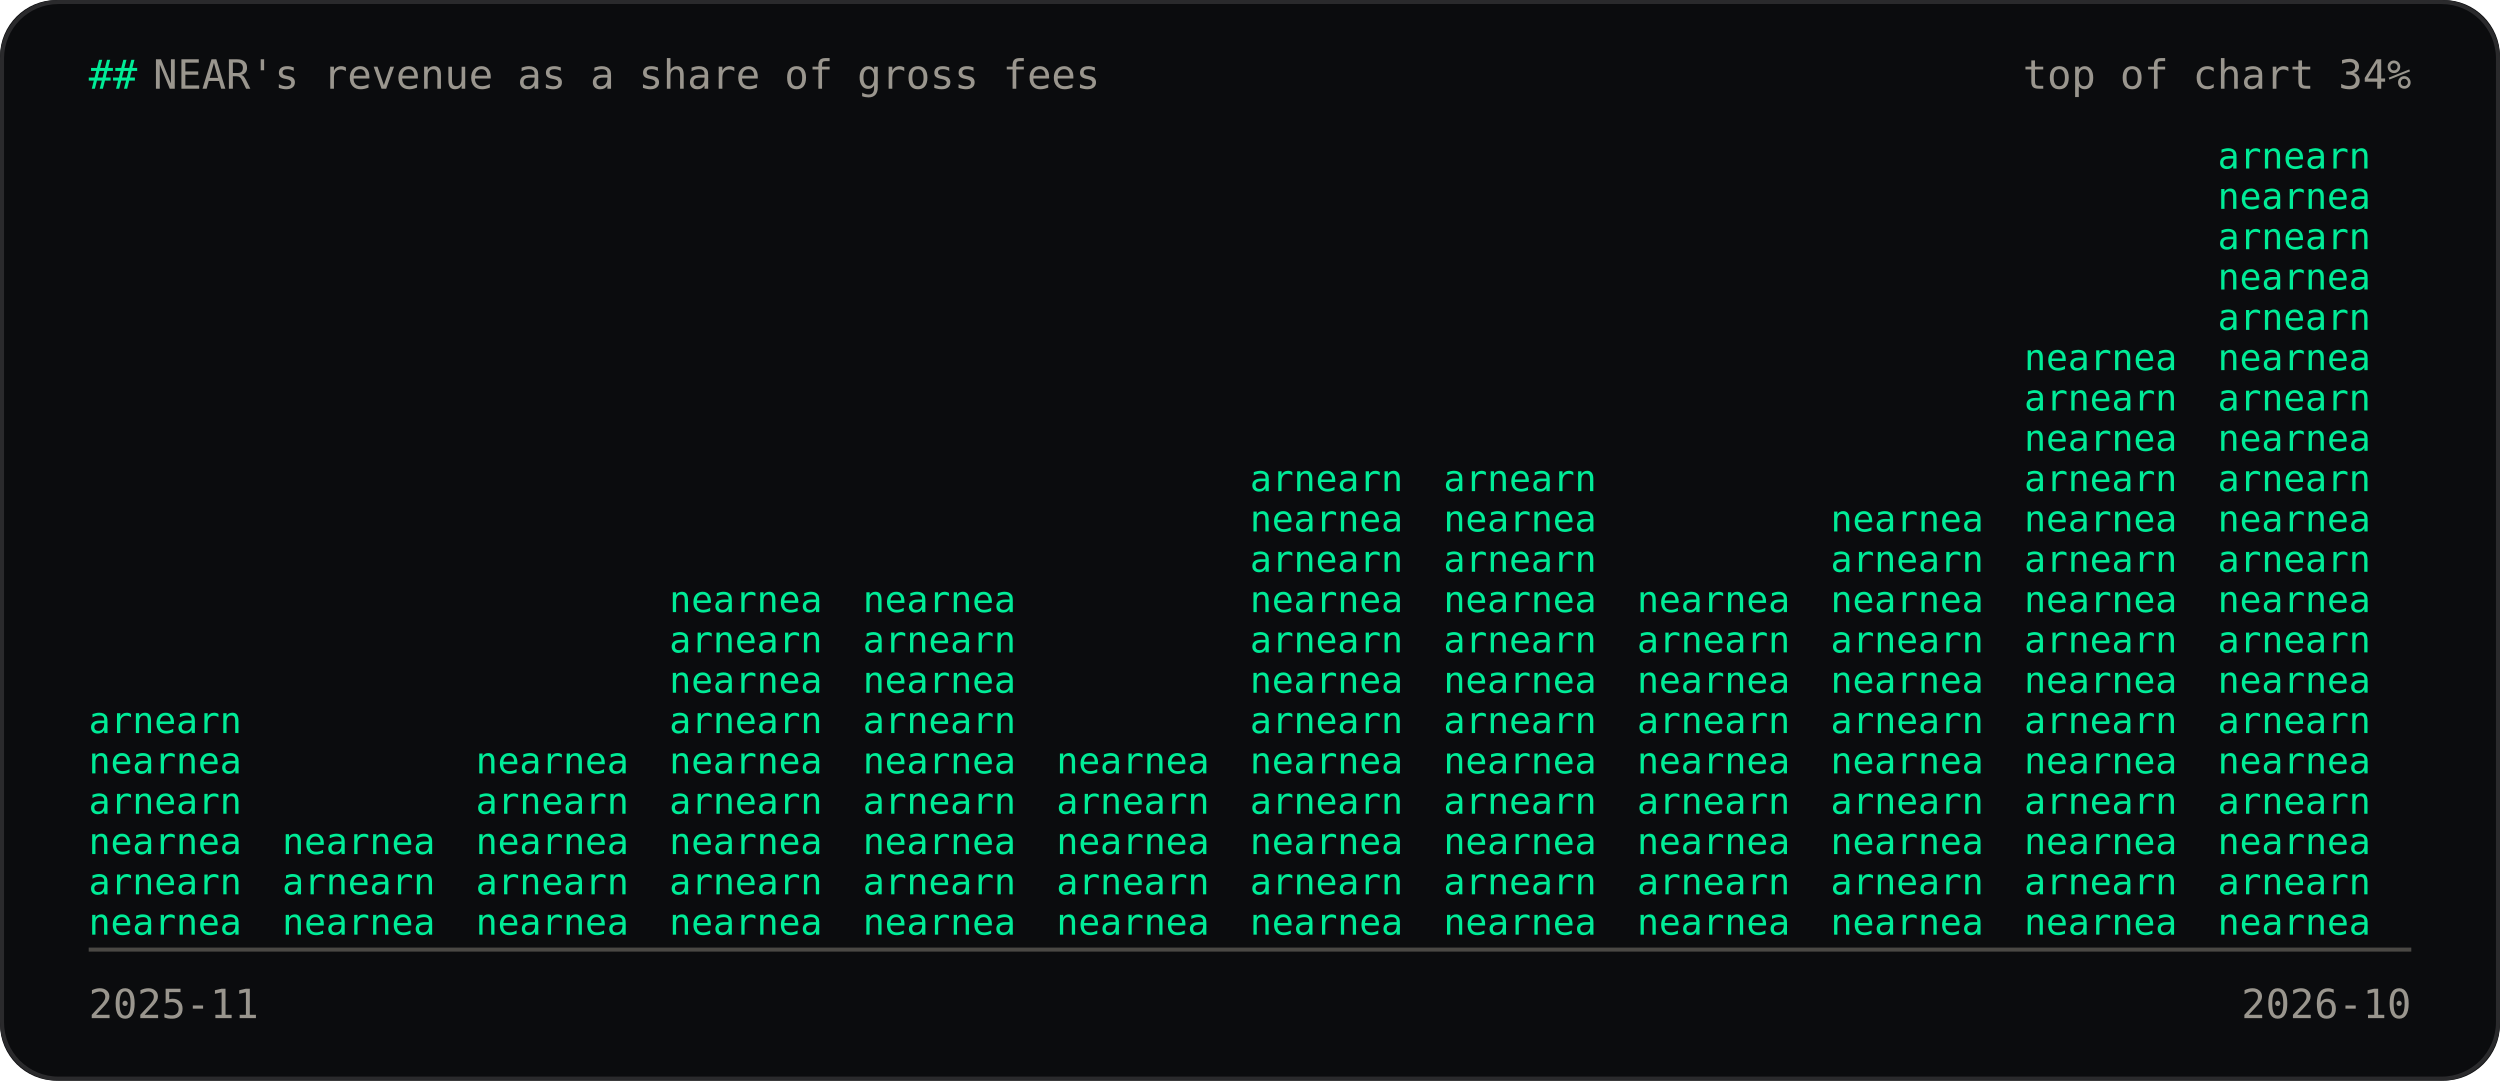
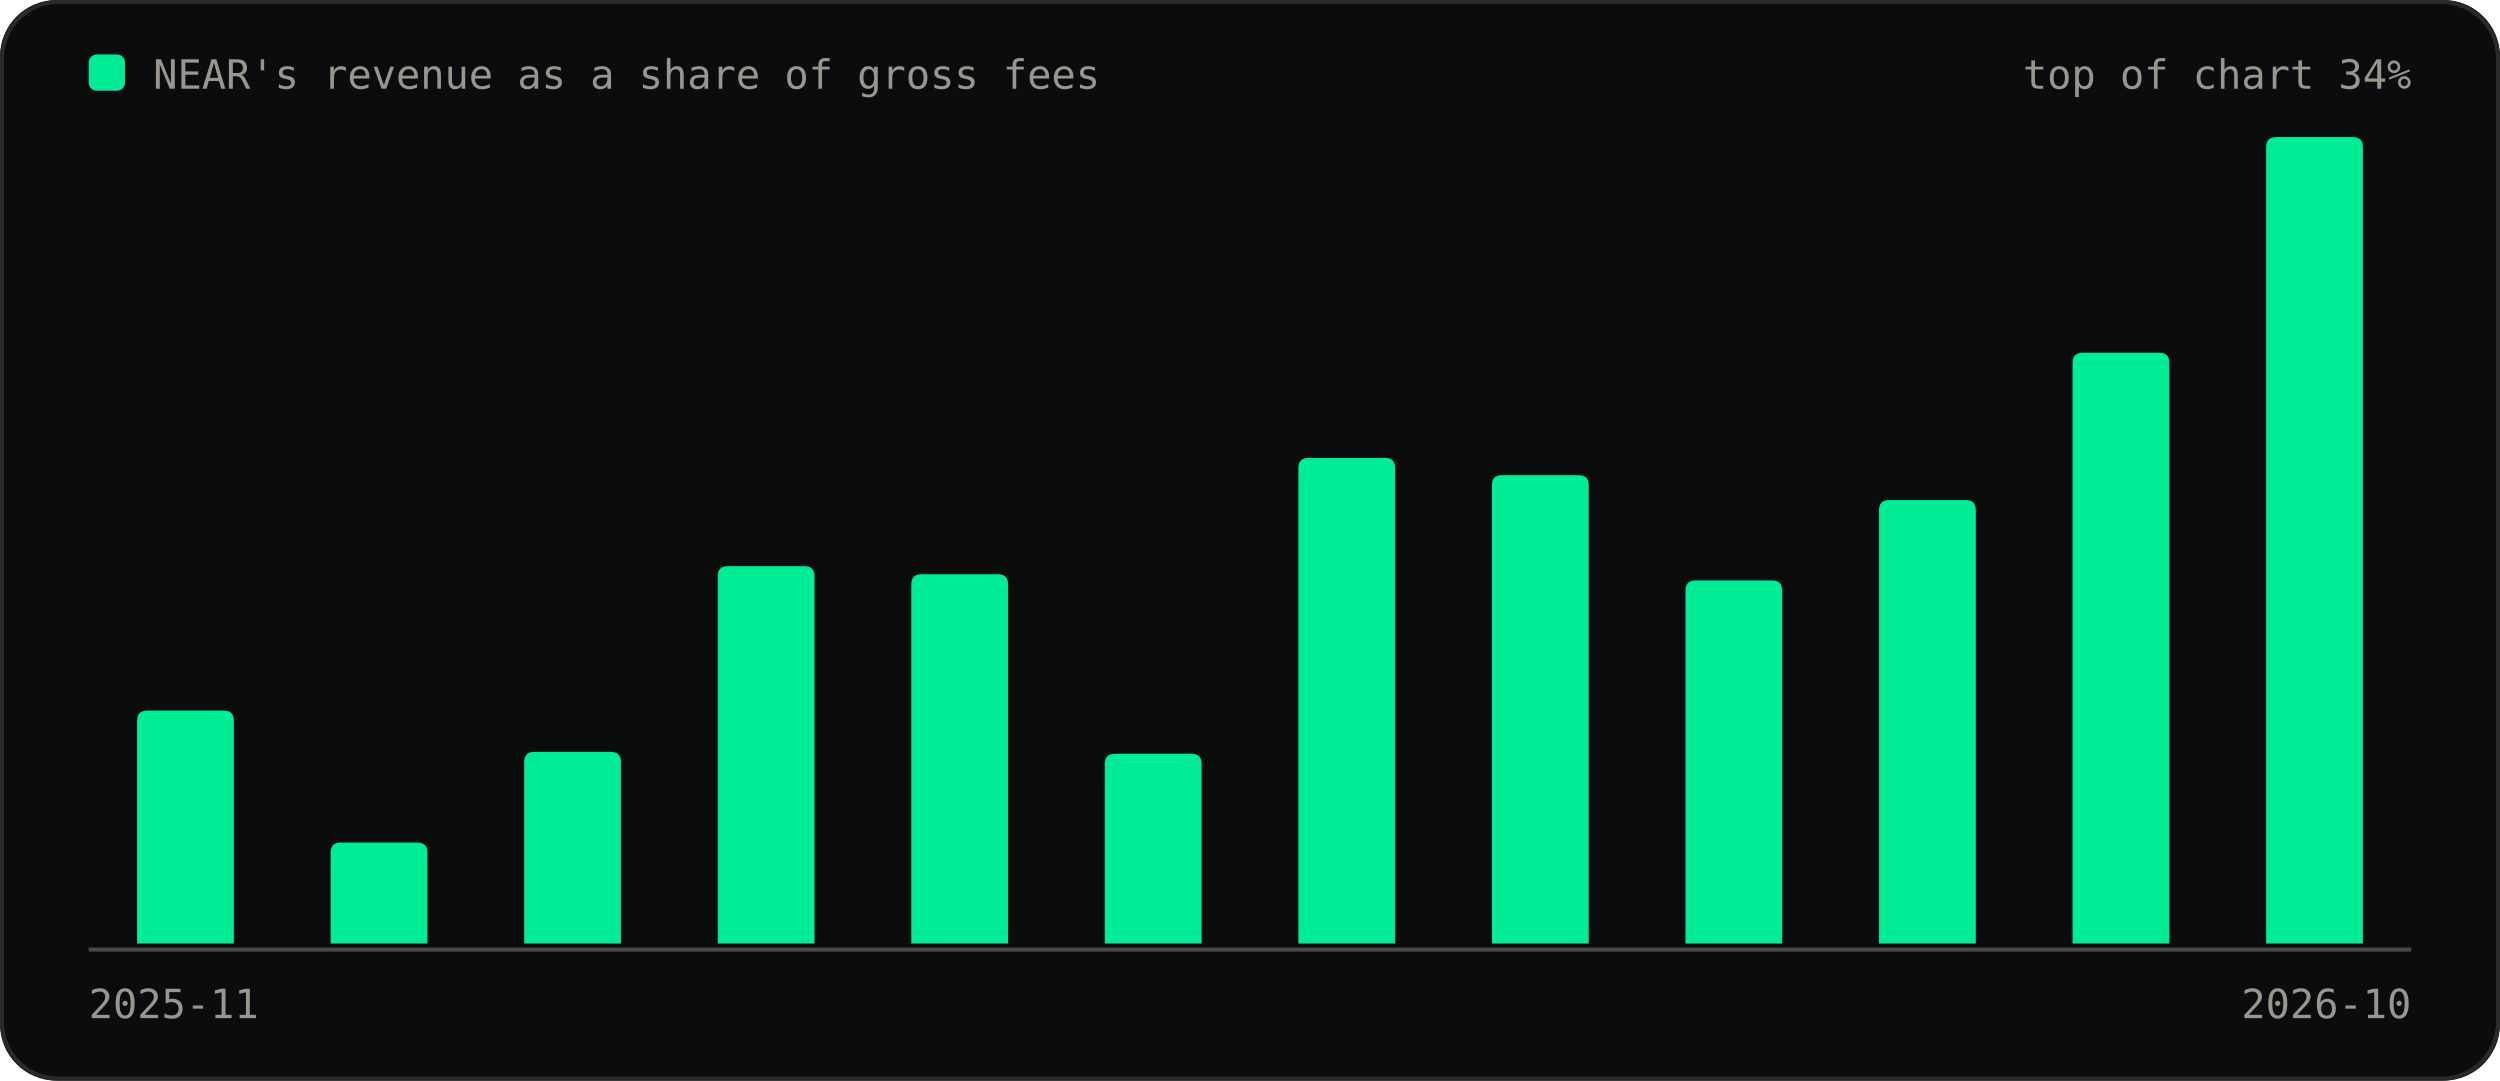
<svg xmlns="http://www.w3.org/2000/svg" viewBox="0 0 620 268" width="620" height="268" font-family="'JetBrains Mono', ui-monospace, SFMono-Regular, Menlo, Consolas, monospace" font-size="9">
  <rect width="620" height="268" rx="14" fill="#0b0c0e" />
  <rect x="0.5" y="0.5" width="619" height="267" rx="14" fill="none" stroke="#2a2a2c" />
-   <text x="22.0" y="22.0" fill="#00ec97" font-size="10" text-anchor="start">##</text>
+   <rect x="22.0" y="13.5" width="9" height="9" rx="2" fill="#00ec97" />
  <text x="38.0" y="22.0" fill="#9a968e" font-size="10" text-anchor="start">NEAR's revenue as a share of gross fees</text>
  <text x="598.0" y="22.0" fill="#9a968e" font-size="10" text-anchor="end">top of chart 34%</text>
-   <text x="22.0" y="231.8" fill="#00ec97" textLength="42.0" lengthAdjust="spacingAndGlyphs">nearnea</text>
-   <text x="70.0" y="231.8" fill="#00ec97" textLength="42.0" lengthAdjust="spacingAndGlyphs">nearnea</text>
-   <text x="118.0" y="231.8" fill="#00ec97" textLength="42.0" lengthAdjust="spacingAndGlyphs">nearnea</text>
-   <text x="166.0" y="231.8" fill="#00ec97" textLength="42.0" lengthAdjust="spacingAndGlyphs">nearnea</text>
-   <text x="214.0" y="231.8" fill="#00ec97" textLength="42.0" lengthAdjust="spacingAndGlyphs">nearnea</text>
-   <text x="262.0" y="231.8" fill="#00ec97" textLength="42.0" lengthAdjust="spacingAndGlyphs">nearnea</text>
-   <text x="310.0" y="231.8" fill="#00ec97" textLength="42.0" lengthAdjust="spacingAndGlyphs">nearnea</text>
-   <text x="358.0" y="231.8" fill="#00ec97" textLength="42.0" lengthAdjust="spacingAndGlyphs">nearnea</text>
-   <text x="406.0" y="231.8" fill="#00ec97" textLength="42.0" lengthAdjust="spacingAndGlyphs">nearnea</text>
-   <text x="454.0" y="231.8" fill="#00ec97" textLength="42.0" lengthAdjust="spacingAndGlyphs">nearnea</text>
-   <text x="502.0" y="231.8" fill="#00ec97" textLength="42.0" lengthAdjust="spacingAndGlyphs">nearnea</text>
-   <text x="550.0" y="231.8" fill="#00ec97" textLength="42.0" lengthAdjust="spacingAndGlyphs">nearnea</text>
-   <text x="22.0" y="221.8" fill="#00ec97" textLength="42.0" lengthAdjust="spacingAndGlyphs">arnearn</text>
-   <text x="70.0" y="221.8" fill="#00ec97" textLength="42.0" lengthAdjust="spacingAndGlyphs">arnearn</text>
-   <text x="118.0" y="221.8" fill="#00ec97" textLength="42.0" lengthAdjust="spacingAndGlyphs">arnearn</text>
-   <text x="166.0" y="221.8" fill="#00ec97" textLength="42.0" lengthAdjust="spacingAndGlyphs">arnearn</text>
-   <text x="214.0" y="221.8" fill="#00ec97" textLength="42.0" lengthAdjust="spacingAndGlyphs">arnearn</text>
-   <text x="262.0" y="221.8" fill="#00ec97" textLength="42.0" lengthAdjust="spacingAndGlyphs">arnearn</text>
-   <text x="310.0" y="221.8" fill="#00ec97" textLength="42.0" lengthAdjust="spacingAndGlyphs">arnearn</text>
-   <text x="358.0" y="221.8" fill="#00ec97" textLength="42.0" lengthAdjust="spacingAndGlyphs">arnearn</text>
-   <text x="406.0" y="221.8" fill="#00ec97" textLength="42.0" lengthAdjust="spacingAndGlyphs">arnearn</text>
-   <text x="454.0" y="221.8" fill="#00ec97" textLength="42.0" lengthAdjust="spacingAndGlyphs">arnearn</text>
-   <text x="502.0" y="221.8" fill="#00ec97" textLength="42.0" lengthAdjust="spacingAndGlyphs">arnearn</text>
-   <text x="550.0" y="221.8" fill="#00ec97" textLength="42.0" lengthAdjust="spacingAndGlyphs">arnearn</text>
-   <text x="22.0" y="211.8" fill="#00ec97" textLength="42.0" lengthAdjust="spacingAndGlyphs">nearnea</text>
-   <text x="70.0" y="211.8" fill="#00ec97" textLength="42.0" lengthAdjust="spacingAndGlyphs">nearnea</text>
-   <text x="118.0" y="211.8" fill="#00ec97" textLength="42.0" lengthAdjust="spacingAndGlyphs">nearnea</text>
-   <text x="166.0" y="211.8" fill="#00ec97" textLength="42.0" lengthAdjust="spacingAndGlyphs">nearnea</text>
-   <text x="214.0" y="211.8" fill="#00ec97" textLength="42.0" lengthAdjust="spacingAndGlyphs">nearnea</text>
-   <text x="262.0" y="211.8" fill="#00ec97" textLength="42.0" lengthAdjust="spacingAndGlyphs">nearnea</text>
-   <text x="310.0" y="211.8" fill="#00ec97" textLength="42.0" lengthAdjust="spacingAndGlyphs">nearnea</text>
-   <text x="358.0" y="211.8" fill="#00ec97" textLength="42.0" lengthAdjust="spacingAndGlyphs">nearnea</text>
-   <text x="406.0" y="211.8" fill="#00ec97" textLength="42.0" lengthAdjust="spacingAndGlyphs">nearnea</text>
-   <text x="454.0" y="211.8" fill="#00ec97" textLength="42.0" lengthAdjust="spacingAndGlyphs">nearnea</text>
-   <text x="502.0" y="211.8" fill="#00ec97" textLength="42.0" lengthAdjust="spacingAndGlyphs">nearnea</text>
-   <text x="550.0" y="211.8" fill="#00ec97" textLength="42.0" lengthAdjust="spacingAndGlyphs">nearnea</text>
-   <text x="22.0" y="201.8" fill="#00ec97" textLength="42.0" lengthAdjust="spacingAndGlyphs">arnearn</text>
-   <text x="118.0" y="201.8" fill="#00ec97" textLength="42.0" lengthAdjust="spacingAndGlyphs">arnearn</text>
-   <text x="166.0" y="201.8" fill="#00ec97" textLength="42.0" lengthAdjust="spacingAndGlyphs">arnearn</text>
-   <text x="214.0" y="201.8" fill="#00ec97" textLength="42.0" lengthAdjust="spacingAndGlyphs">arnearn</text>
-   <text x="262.0" y="201.8" fill="#00ec97" textLength="42.0" lengthAdjust="spacingAndGlyphs">arnearn</text>
-   <text x="310.0" y="201.8" fill="#00ec97" textLength="42.0" lengthAdjust="spacingAndGlyphs">arnearn</text>
-   <text x="358.0" y="201.8" fill="#00ec97" textLength="42.0" lengthAdjust="spacingAndGlyphs">arnearn</text>
-   <text x="406.0" y="201.8" fill="#00ec97" textLength="42.0" lengthAdjust="spacingAndGlyphs">arnearn</text>
-   <text x="454.0" y="201.8" fill="#00ec97" textLength="42.0" lengthAdjust="spacingAndGlyphs">arnearn</text>
-   <text x="502.0" y="201.8" fill="#00ec97" textLength="42.0" lengthAdjust="spacingAndGlyphs">arnearn</text>
-   <text x="550.0" y="201.8" fill="#00ec97" textLength="42.0" lengthAdjust="spacingAndGlyphs">arnearn</text>
-   <text x="22.0" y="191.8" fill="#00ec97" textLength="42.0" lengthAdjust="spacingAndGlyphs">nearnea</text>
-   <text x="118.0" y="191.8" fill="#00ec97" textLength="42.0" lengthAdjust="spacingAndGlyphs">nearnea</text>
-   <text x="166.0" y="191.8" fill="#00ec97" textLength="42.0" lengthAdjust="spacingAndGlyphs">nearnea</text>
-   <text x="214.0" y="191.8" fill="#00ec97" textLength="42.0" lengthAdjust="spacingAndGlyphs">nearnea</text>
-   <text x="262.0" y="191.8" fill="#00ec97" textLength="42.0" lengthAdjust="spacingAndGlyphs">nearnea</text>
-   <text x="310.0" y="191.8" fill="#00ec97" textLength="42.0" lengthAdjust="spacingAndGlyphs">nearnea</text>
-   <text x="358.0" y="191.8" fill="#00ec97" textLength="42.0" lengthAdjust="spacingAndGlyphs">nearnea</text>
-   <text x="406.0" y="191.8" fill="#00ec97" textLength="42.0" lengthAdjust="spacingAndGlyphs">nearnea</text>
-   <text x="454.0" y="191.8" fill="#00ec97" textLength="42.0" lengthAdjust="spacingAndGlyphs">nearnea</text>
-   <text x="502.0" y="191.8" fill="#00ec97" textLength="42.0" lengthAdjust="spacingAndGlyphs">nearnea</text>
-   <text x="550.0" y="191.8" fill="#00ec97" textLength="42.0" lengthAdjust="spacingAndGlyphs">nearnea</text>
-   <text x="22.0" y="181.8" fill="#00ec97" textLength="42.0" lengthAdjust="spacingAndGlyphs">arnearn</text>
-   <text x="166.0" y="181.8" fill="#00ec97" textLength="42.0" lengthAdjust="spacingAndGlyphs">arnearn</text>
-   <text x="214.0" y="181.8" fill="#00ec97" textLength="42.0" lengthAdjust="spacingAndGlyphs">arnearn</text>
-   <text x="310.0" y="181.8" fill="#00ec97" textLength="42.0" lengthAdjust="spacingAndGlyphs">arnearn</text>
-   <text x="358.0" y="181.8" fill="#00ec97" textLength="42.0" lengthAdjust="spacingAndGlyphs">arnearn</text>
-   <text x="406.0" y="181.8" fill="#00ec97" textLength="42.0" lengthAdjust="spacingAndGlyphs">arnearn</text>
-   <text x="454.0" y="181.8" fill="#00ec97" textLength="42.0" lengthAdjust="spacingAndGlyphs">arnearn</text>
-   <text x="502.0" y="181.8" fill="#00ec97" textLength="42.0" lengthAdjust="spacingAndGlyphs">arnearn</text>
-   <text x="550.0" y="181.8" fill="#00ec97" textLength="42.0" lengthAdjust="spacingAndGlyphs">arnearn</text>
-   <text x="166.0" y="171.8" fill="#00ec97" textLength="42.0" lengthAdjust="spacingAndGlyphs">nearnea</text>
-   <text x="214.0" y="171.8" fill="#00ec97" textLength="42.0" lengthAdjust="spacingAndGlyphs">nearnea</text>
-   <text x="310.0" y="171.8" fill="#00ec97" textLength="42.0" lengthAdjust="spacingAndGlyphs">nearnea</text>
-   <text x="358.0" y="171.8" fill="#00ec97" textLength="42.0" lengthAdjust="spacingAndGlyphs">nearnea</text>
-   <text x="406.0" y="171.8" fill="#00ec97" textLength="42.0" lengthAdjust="spacingAndGlyphs">nearnea</text>
-   <text x="454.0" y="171.8" fill="#00ec97" textLength="42.0" lengthAdjust="spacingAndGlyphs">nearnea</text>
-   <text x="502.0" y="171.8" fill="#00ec97" textLength="42.0" lengthAdjust="spacingAndGlyphs">nearnea</text>
-   <text x="550.0" y="171.8" fill="#00ec97" textLength="42.0" lengthAdjust="spacingAndGlyphs">nearnea</text>
-   <text x="166.0" y="161.8" fill="#00ec97" textLength="42.0" lengthAdjust="spacingAndGlyphs">arnearn</text>
-   <text x="214.0" y="161.8" fill="#00ec97" textLength="42.0" lengthAdjust="spacingAndGlyphs">arnearn</text>
-   <text x="310.0" y="161.8" fill="#00ec97" textLength="42.0" lengthAdjust="spacingAndGlyphs">arnearn</text>
-   <text x="358.0" y="161.8" fill="#00ec97" textLength="42.0" lengthAdjust="spacingAndGlyphs">arnearn</text>
-   <text x="406.0" y="161.8" fill="#00ec97" textLength="42.0" lengthAdjust="spacingAndGlyphs">arnearn</text>
-   <text x="454.0" y="161.8" fill="#00ec97" textLength="42.0" lengthAdjust="spacingAndGlyphs">arnearn</text>
-   <text x="502.0" y="161.8" fill="#00ec97" textLength="42.0" lengthAdjust="spacingAndGlyphs">arnearn</text>
-   <text x="550.0" y="161.8" fill="#00ec97" textLength="42.0" lengthAdjust="spacingAndGlyphs">arnearn</text>
-   <text x="166.0" y="151.8" fill="#00ec97" textLength="42.0" lengthAdjust="spacingAndGlyphs">nearnea</text>
-   <text x="214.0" y="151.8" fill="#00ec97" textLength="42.0" lengthAdjust="spacingAndGlyphs">nearnea</text>
-   <text x="310.0" y="151.8" fill="#00ec97" textLength="42.0" lengthAdjust="spacingAndGlyphs">nearnea</text>
-   <text x="358.0" y="151.8" fill="#00ec97" textLength="42.0" lengthAdjust="spacingAndGlyphs">nearnea</text>
-   <text x="406.0" y="151.8" fill="#00ec97" textLength="42.0" lengthAdjust="spacingAndGlyphs">nearnea</text>
-   <text x="454.0" y="151.8" fill="#00ec97" textLength="42.0" lengthAdjust="spacingAndGlyphs">nearnea</text>
-   <text x="502.0" y="151.8" fill="#00ec97" textLength="42.0" lengthAdjust="spacingAndGlyphs">nearnea</text>
-   <text x="550.0" y="151.8" fill="#00ec97" textLength="42.0" lengthAdjust="spacingAndGlyphs">nearnea</text>
-   <text x="310.0" y="141.8" fill="#00ec97" textLength="42.0" lengthAdjust="spacingAndGlyphs">arnearn</text>
-   <text x="358.0" y="141.8" fill="#00ec97" textLength="42.0" lengthAdjust="spacingAndGlyphs">arnearn</text>
-   <text x="454.0" y="141.8" fill="#00ec97" textLength="42.0" lengthAdjust="spacingAndGlyphs">arnearn</text>
-   <text x="502.0" y="141.8" fill="#00ec97" textLength="42.0" lengthAdjust="spacingAndGlyphs">arnearn</text>
-   <text x="550.0" y="141.8" fill="#00ec97" textLength="42.0" lengthAdjust="spacingAndGlyphs">arnearn</text>
-   <text x="310.0" y="131.8" fill="#00ec97" textLength="42.0" lengthAdjust="spacingAndGlyphs">nearnea</text>
-   <text x="358.0" y="131.8" fill="#00ec97" textLength="42.0" lengthAdjust="spacingAndGlyphs">nearnea</text>
-   <text x="454.0" y="131.8" fill="#00ec97" textLength="42.0" lengthAdjust="spacingAndGlyphs">nearnea</text>
-   <text x="502.0" y="131.8" fill="#00ec97" textLength="42.0" lengthAdjust="spacingAndGlyphs">nearnea</text>
-   <text x="550.0" y="131.8" fill="#00ec97" textLength="42.0" lengthAdjust="spacingAndGlyphs">nearnea</text>
-   <text x="310.0" y="121.8" fill="#00ec97" textLength="42.0" lengthAdjust="spacingAndGlyphs">arnearn</text>
-   <text x="358.0" y="121.8" fill="#00ec97" textLength="42.0" lengthAdjust="spacingAndGlyphs">arnearn</text>
-   <text x="502.0" y="121.8" fill="#00ec97" textLength="42.0" lengthAdjust="spacingAndGlyphs">arnearn</text>
-   <text x="550.0" y="121.8" fill="#00ec97" textLength="42.0" lengthAdjust="spacingAndGlyphs">arnearn</text>
-   <text x="502.0" y="111.8" fill="#00ec97" textLength="42.0" lengthAdjust="spacingAndGlyphs">nearnea</text>
-   <text x="550.0" y="111.8" fill="#00ec97" textLength="42.0" lengthAdjust="spacingAndGlyphs">nearnea</text>
-   <text x="502.0" y="101.8" fill="#00ec97" textLength="42.0" lengthAdjust="spacingAndGlyphs">arnearn</text>
-   <text x="550.0" y="101.8" fill="#00ec97" textLength="42.0" lengthAdjust="spacingAndGlyphs">arnearn</text>
-   <text x="502.0" y="91.8" fill="#00ec97" textLength="42.0" lengthAdjust="spacingAndGlyphs">nearnea</text>
-   <text x="550.0" y="91.8" fill="#00ec97" textLength="42.0" lengthAdjust="spacingAndGlyphs">nearnea</text>
-   <text x="550.0" y="81.8" fill="#00ec97" textLength="42.0" lengthAdjust="spacingAndGlyphs">arnearn</text>
-   <text x="550.0" y="71.8" fill="#00ec97" textLength="42.0" lengthAdjust="spacingAndGlyphs">nearnea</text>
-   <text x="550.0" y="61.8" fill="#00ec97" textLength="42.0" lengthAdjust="spacingAndGlyphs">arnearn</text>
-   <text x="550.0" y="51.8" fill="#00ec97" textLength="42.0" lengthAdjust="spacingAndGlyphs">nearnea</text>
-   <text x="550.0" y="41.8" fill="#00ec97" textLength="42.0" lengthAdjust="spacingAndGlyphs">arnearn</text>
+   <path d="M34.00 234.00 V178.73 Q34.00 176.23 36.50 176.23 H55.50 Q58.00 176.23 58.00 178.73 V234.00 Z" fill="#00ec97" />
+   <path d="M82.00 234.00 V211.46 Q82.00 208.96 84.50 208.96 H103.50 Q106.00 208.96 106.00 211.46 V234.00 Z" fill="#00ec97" />
+   <path d="M130.00 234.00 V188.97 Q130.00 186.47 132.50 186.47 H151.50 Q154.00 186.47 154.00 188.97 V234.00 Z" fill="#00ec97" />
+   <path d="M178.00 234.00 V142.91 Q178.00 140.41 180.50 140.41 H199.50 Q202.00 140.41 202.00 142.91 V234.00 Z" fill="#00ec97" />
+   <path d="M226.00 234.00 V144.92 Q226.00 142.42 228.50 142.42 H247.50 Q250.00 142.42 250.00 144.92 V234.00 Z" fill="#00ec97" />
+   <path d="M274.00 234.00 V189.43 Q274.00 186.93 276.50 186.93 H295.50 Q298.00 186.93 298.00 189.43 V234.00 Z" fill="#00ec97" />
+   <path d="M322.00 234.00 V116.07 Q322.00 113.57 324.50 113.57 H343.50 Q346.00 113.57 346.00 116.07 V234.00 Z" fill="#00ec97" />
+   <path d="M370.00 234.00 V120.34 Q370.00 117.84 372.50 117.84 H391.50 Q394.00 117.84 394.00 120.34 V234.00 Z" fill="#00ec97" />
+   <path d="M418.00 234.00 V146.46 Q418.00 143.96 420.50 143.96 H439.50 Q442.00 143.96 442.00 146.46 V234.00 Z" fill="#00ec97" />
+   <path d="M466.00 234.00 V126.51 Q466.00 124.01 468.50 124.01 H487.50 Q490.00 124.01 490.00 126.51 V234.00 Z" fill="#00ec97" />
+   <path d="M514.00 234.00 V89.98 Q514.00 87.48 516.50 87.48 H535.50 Q538.00 87.48 538.00 89.98 V234.00 Z" fill="#00ec97" />
+   <path d="M562.00 234.00 V36.50 Q562.00 34.00 564.50 34.00 H583.50 Q586.00 34.00 586.00 36.50 V234.00 Z" fill="#00ec97" />
  <line x1="22" x2="598.0" y1="235.5" y2="235.5" stroke="#4a4844" />
  <text x="22.0" y="252.5" fill="#9a968e" font-size="10" text-anchor="start">2025-11</text>
  <text x="598.0" y="252.5" fill="#9a968e" font-size="10" text-anchor="end">2026-10</text>
</svg>
